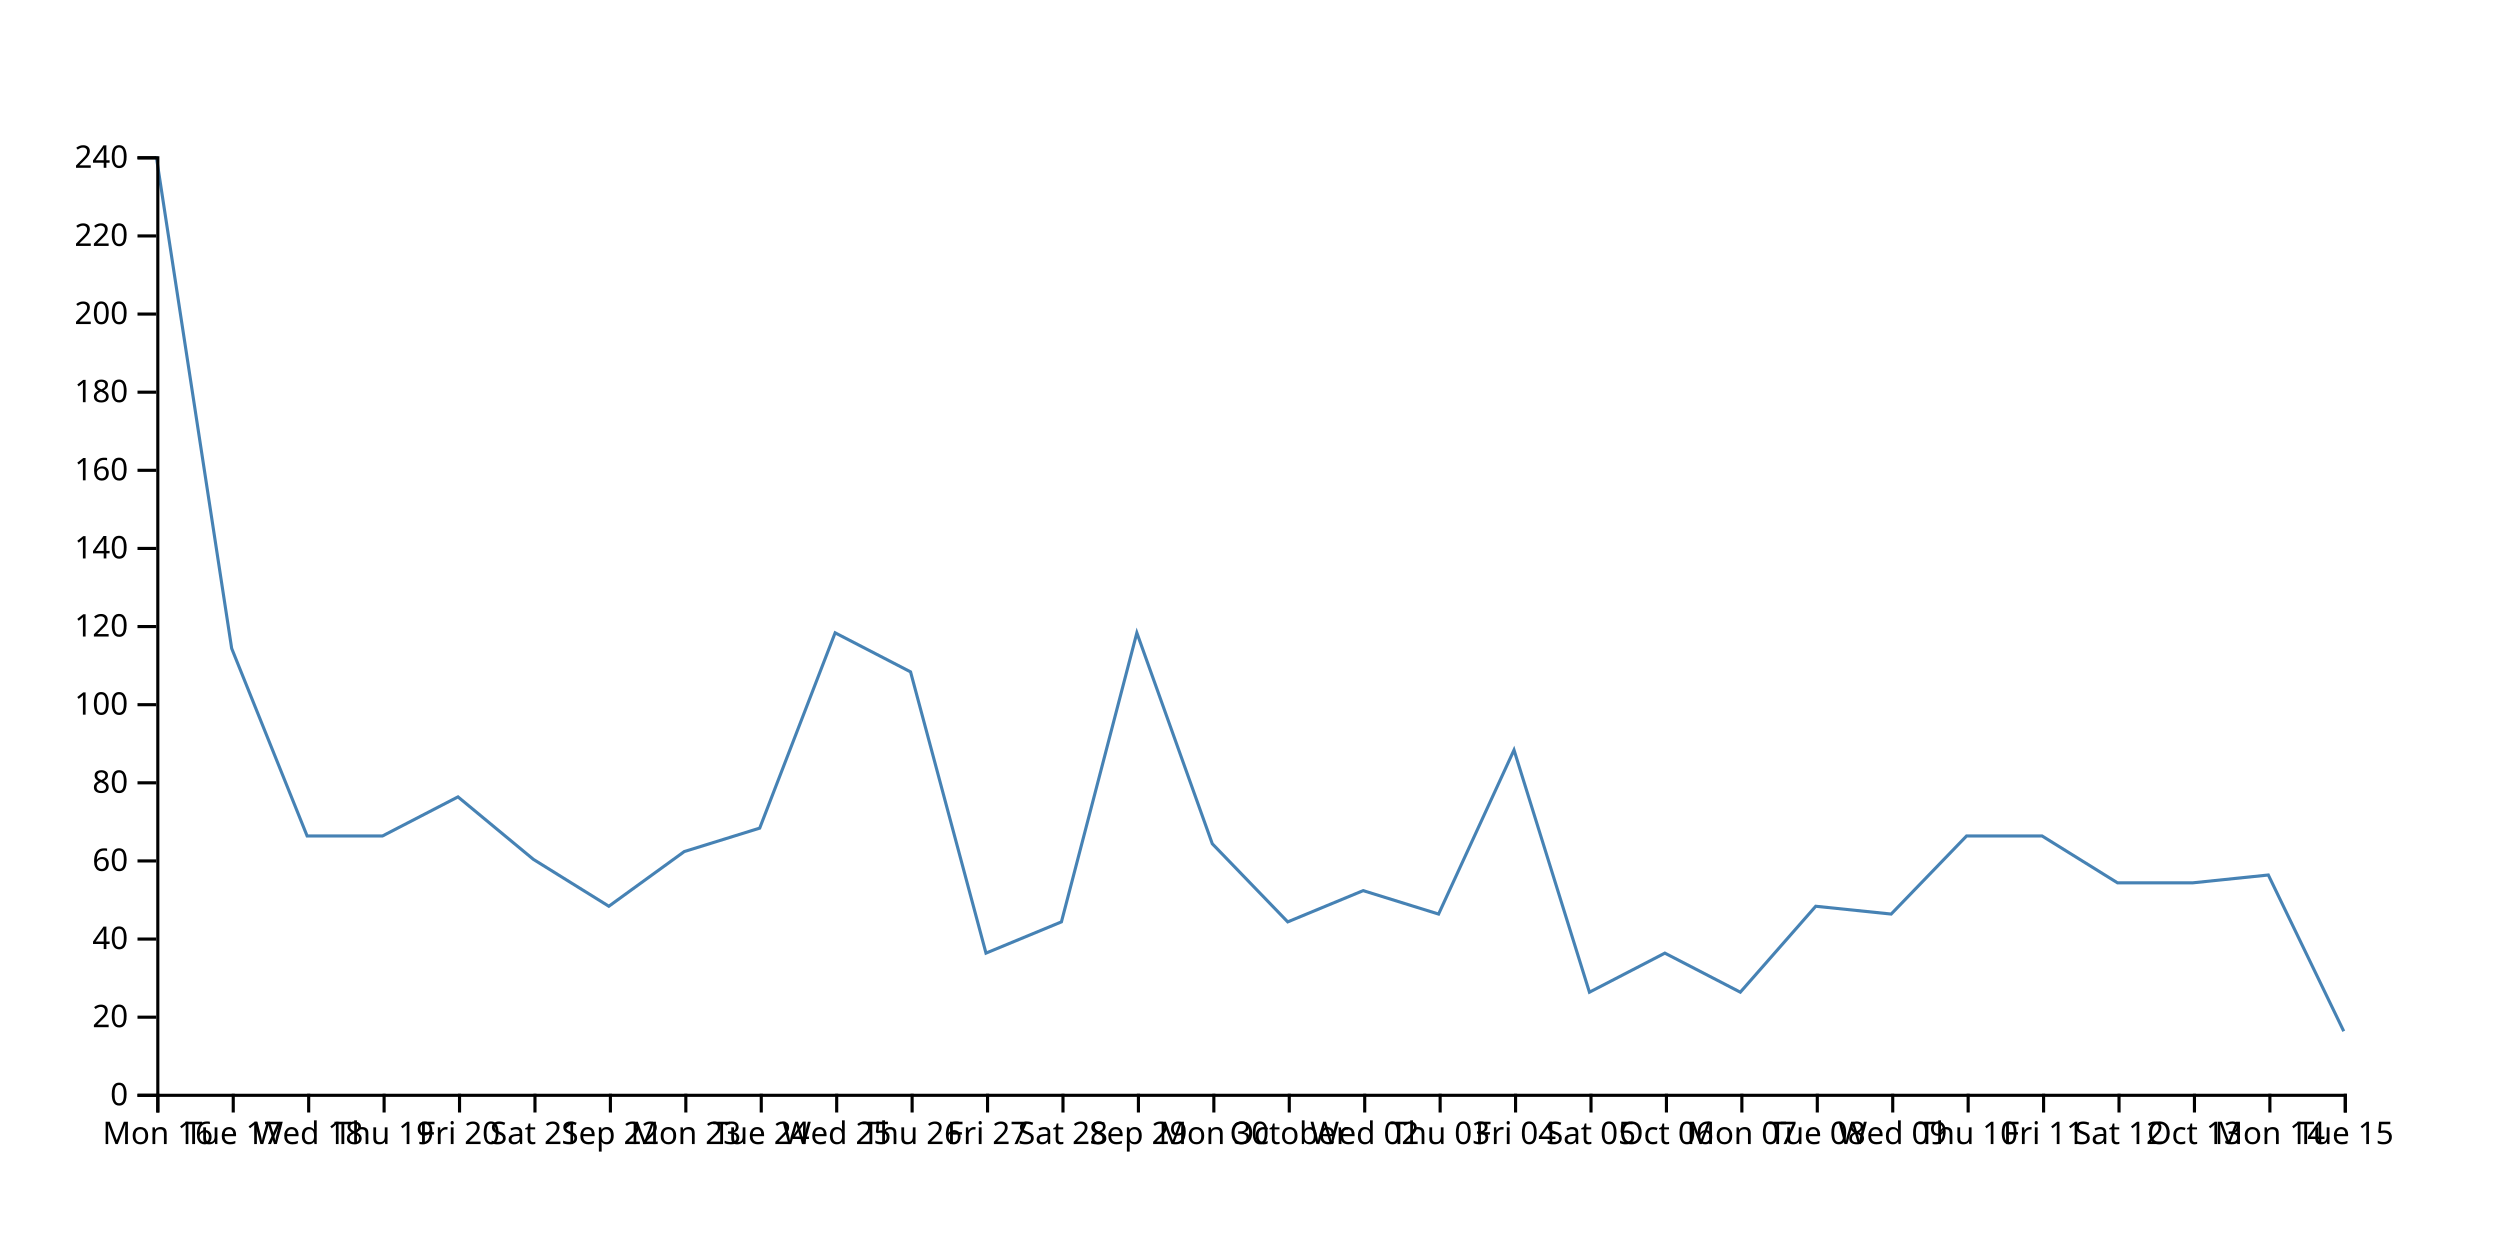
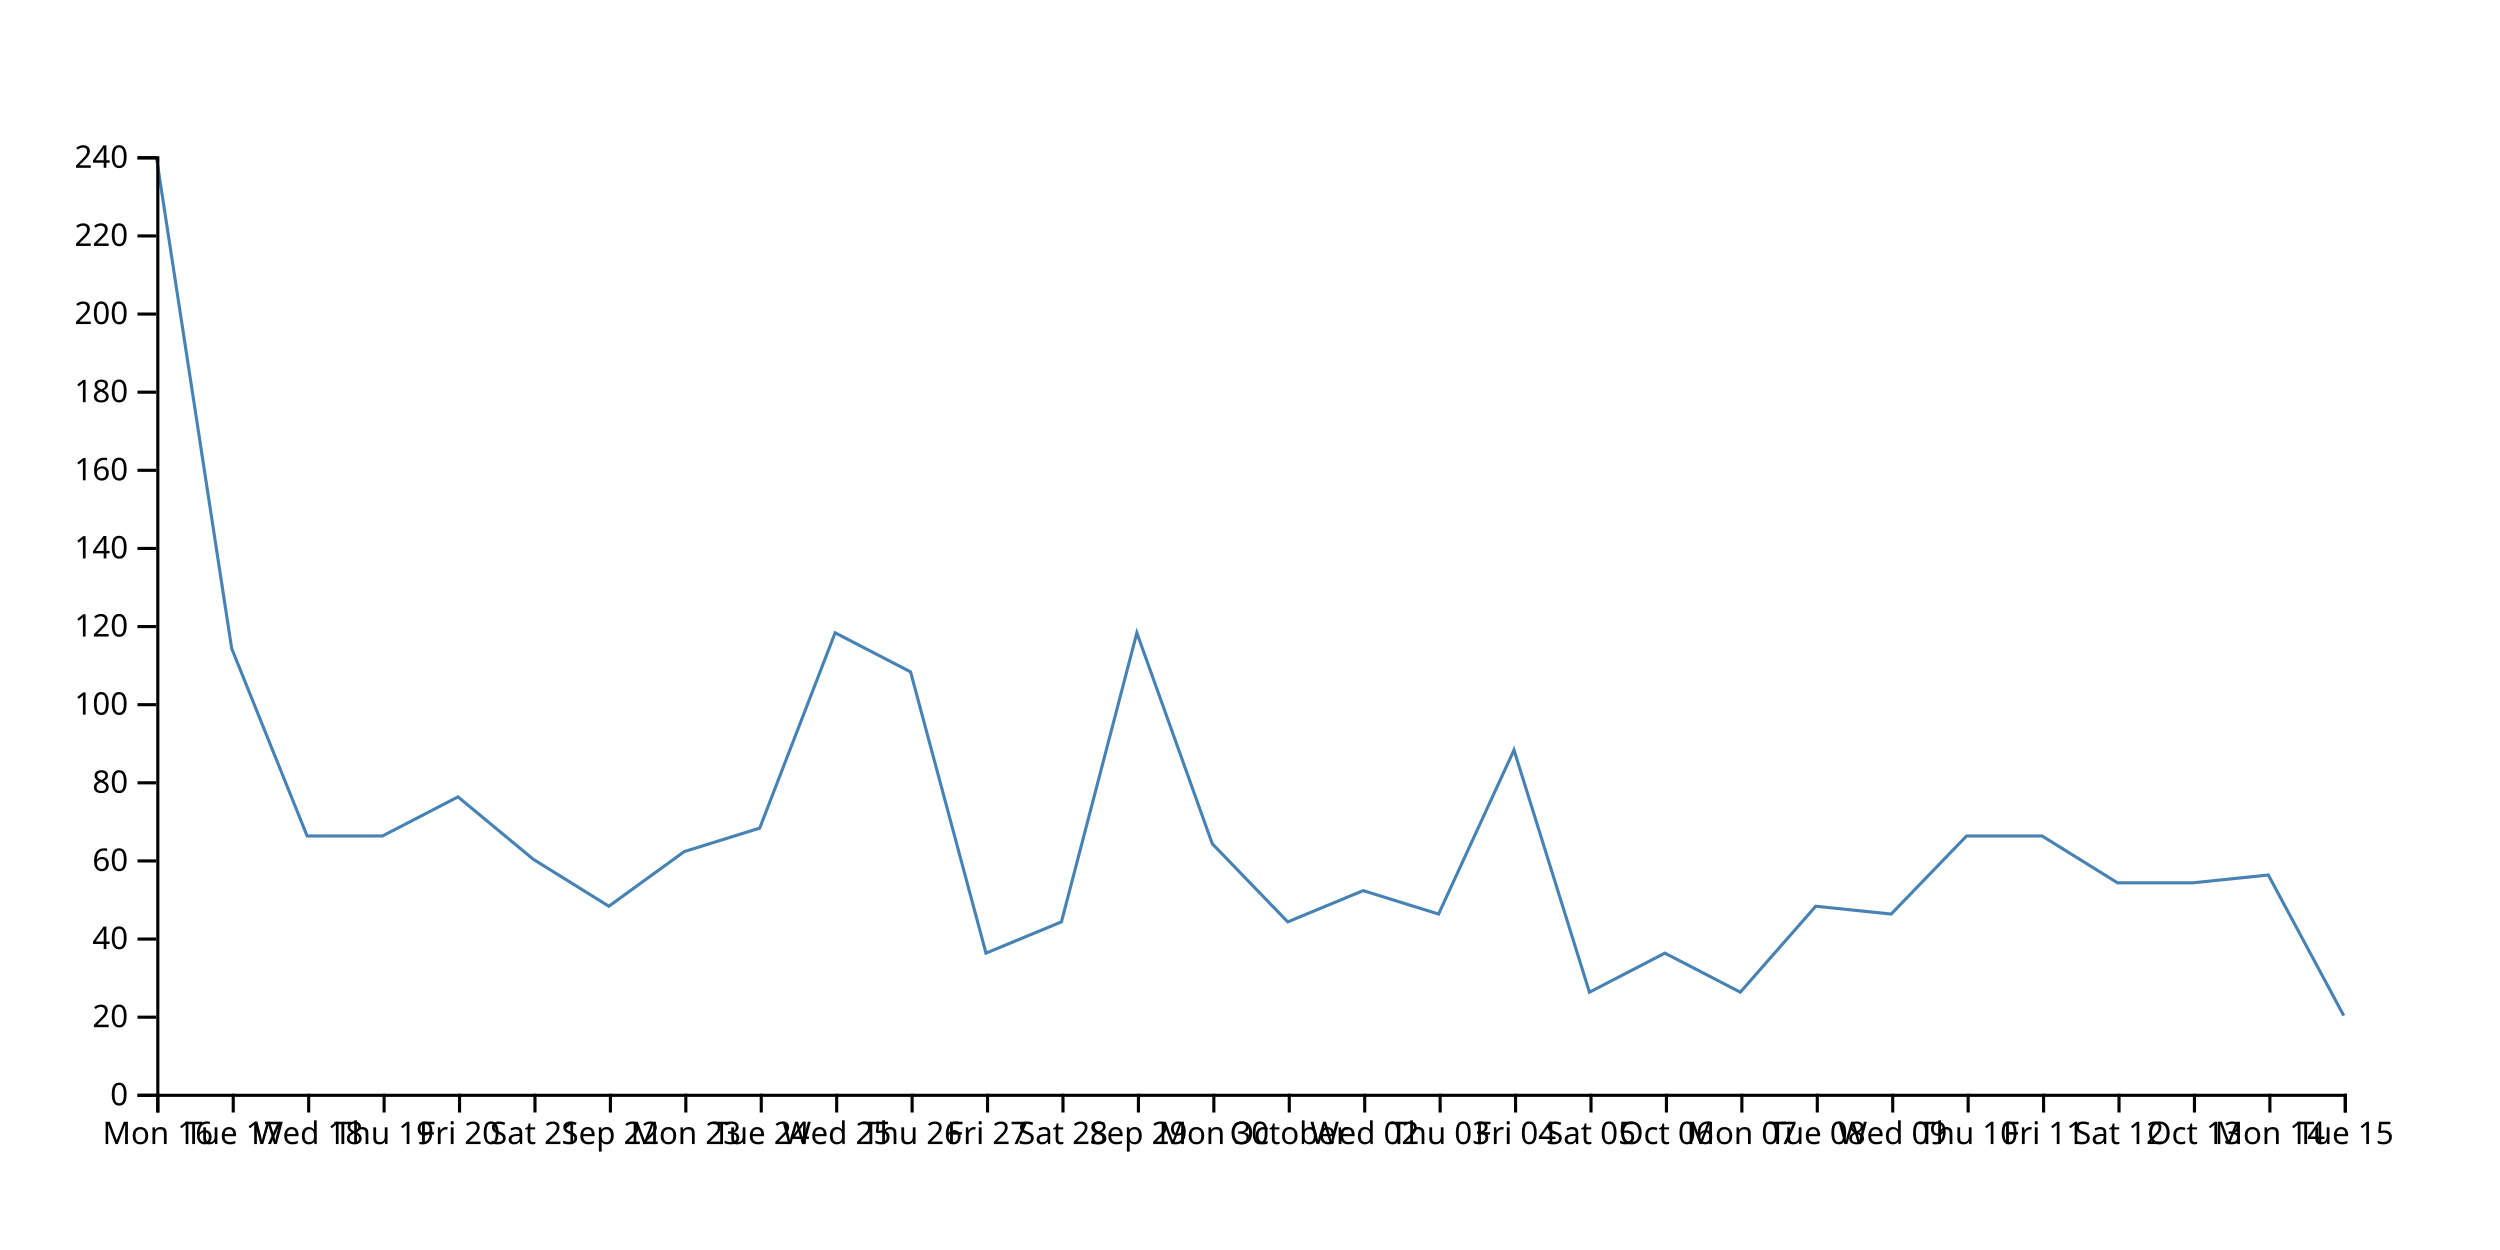
<svg xmlns="http://www.w3.org/2000/svg" width="800" height="400">
-   <path d="M750,330L725.862,280L701.724,282.5L677.586,282.5L653.448,267.5L629.31,267.5L605.172,292.5L581.034,290L556.897,317.5L532.759,305L508.621,317.5L484.483,240L460.345,292.5L436.207,285L412.069,295L387.931,270L363.793,202.5L339.655,295L315.517,305L291.379,215L267.241,202.5L243.103,265L218.966,272.5L194.828,290L170.69,275L146.552,255L122.414,267.5L98.276,267.5L74.138,207.5L50,50" fill="none" stroke="steelblue" />
+   <path d="M750,325L725.862,280L701.724,282.5L677.586,282.5L653.448,267.5L629.31,267.5L605.172,292.5L581.034,290L556.897,317.5L532.759,305L508.621,317.5L484.483,240L460.345,292.5L436.207,285L412.069,295L387.931,270L363.793,202.5L339.655,295L315.517,305L291.379,215L267.241,202.5L243.103,265L218.966,272.5L194.828,290L170.69,275L146.552,255L122.414,267.5L98.276,267.5L74.138,207.5L50,50" fill="none" stroke="steelblue" />
  <g transform="translate(0,350)" fill="none" font-size="10" font-family="sans-serif" text-anchor="middle">
    <path class="domain" stroke="currentColor" d="M50.5,6V0.5H750.5V6" />
    <g class="tick" opacity="1" transform="translate(50.5,0)">
      <line stroke="currentColor" y2="6" />
      <text fill="currentColor" y="9" dy="0.71em">Mon 16</text>
    </g>
    <g class="tick" opacity="1" transform="translate(74.63793,0)">
      <line stroke="currentColor" y2="6" />
      <text fill="currentColor" y="9" dy="0.71em">Tue 17</text>
    </g>
    <g class="tick" opacity="1" transform="translate(98.77586,0)">
      <line stroke="currentColor" y2="6" />
      <text fill="currentColor" y="9" dy="0.71em">Wed 18</text>
    </g>
    <g class="tick" opacity="1" transform="translate(122.9138,0)">
      <line stroke="currentColor" y2="6" />
      <text fill="currentColor" y="9" dy="0.71em">Thu 19</text>
    </g>
    <g class="tick" opacity="1" transform="translate(147.0517,0)">
      <line stroke="currentColor" y2="6" />
      <text fill="currentColor" y="9" dy="0.71em">Fri 20</text>
    </g>
    <g class="tick" opacity="1" transform="translate(171.1897,0)">
      <line stroke="currentColor" y2="6" />
      <text fill="currentColor" y="9" dy="0.71em">Sat 21</text>
    </g>
    <g class="tick" opacity="1" transform="translate(195.3276,0)">
      <line stroke="currentColor" y2="6" />
      <text fill="currentColor" y="9" dy="0.71em">Sep 22</text>
    </g>
    <g class="tick" opacity="1" transform="translate(219.4655,0)">
      <line stroke="currentColor" y2="6" />
      <text fill="currentColor" y="9" dy="0.71em">Mon 23</text>
    </g>
    <g class="tick" opacity="1" transform="translate(243.6034,0)">
      <line stroke="currentColor" y2="6" />
      <text fill="currentColor" y="9" dy="0.71em">Tue 24</text>
    </g>
    <g class="tick" opacity="1" transform="translate(267.7414,0)">
      <line stroke="currentColor" y2="6" />
      <text fill="currentColor" y="9" dy="0.71em">Wed 25</text>
    </g>
    <g class="tick" opacity="1" transform="translate(291.8793,0)">
      <line stroke="currentColor" y2="6" />
      <text fill="currentColor" y="9" dy="0.71em">Thu 26</text>
    </g>
    <g class="tick" opacity="1" transform="translate(316.0172,0)">
      <line stroke="currentColor" y2="6" />
      <text fill="currentColor" y="9" dy="0.71em">Fri 27</text>
    </g>
    <g class="tick" opacity="1" transform="translate(340.1552,0)">
      <line stroke="currentColor" y2="6" />
      <text fill="currentColor" y="9" dy="0.71em">Sat 28</text>
    </g>
    <g class="tick" opacity="1" transform="translate(364.2931,0)">
      <line stroke="currentColor" y2="6" />
      <text fill="currentColor" y="9" dy="0.71em">Sep 29</text>
    </g>
    <g class="tick" opacity="1" transform="translate(388.431,0)">
      <line stroke="currentColor" y2="6" />
      <text fill="currentColor" y="9" dy="0.71em">Mon 30</text>
    </g>
    <g class="tick" opacity="1" transform="translate(412.569,0)">
      <line stroke="currentColor" y2="6" />
      <text fill="currentColor" y="9" dy="0.71em">October</text>
    </g>
    <g class="tick" opacity="1" transform="translate(436.7069,0)">
      <line stroke="currentColor" y2="6" />
      <text fill="currentColor" y="9" dy="0.71em">Wed 02</text>
    </g>
    <g class="tick" opacity="1" transform="translate(460.8448,0)">
      <line stroke="currentColor" y2="6" />
      <text fill="currentColor" y="9" dy="0.71em">Thu 03</text>
    </g>
    <g class="tick" opacity="1" transform="translate(484.9828,0)">
      <line stroke="currentColor" y2="6" />
      <text fill="currentColor" y="9" dy="0.71em">Fri 04</text>
    </g>
    <g class="tick" opacity="1" transform="translate(509.1207,0)">
      <line stroke="currentColor" y2="6" />
      <text fill="currentColor" y="9" dy="0.71em">Sat 05</text>
    </g>
    <g class="tick" opacity="1" transform="translate(533.2586,0)">
      <line stroke="currentColor" y2="6" />
      <text fill="currentColor" y="9" dy="0.71em">Oct 06</text>
    </g>
    <g class="tick" opacity="1" transform="translate(557.3966,0)">
      <line stroke="currentColor" y2="6" />
      <text fill="currentColor" y="9" dy="0.71em">Mon 07</text>
    </g>
    <g class="tick" opacity="1" transform="translate(581.5345,0)">
      <line stroke="currentColor" y2="6" />
      <text fill="currentColor" y="9" dy="0.71em">Tue 08</text>
    </g>
    <g class="tick" opacity="1" transform="translate(605.6724,0)">
      <line stroke="currentColor" y2="6" />
      <text fill="currentColor" y="9" dy="0.71em">Wed 09</text>
    </g>
    <g class="tick" opacity="1" transform="translate(629.8103,0)">
      <line stroke="currentColor" y2="6" />
      <text fill="currentColor" y="9" dy="0.71em">Thu 10</text>
    </g>
    <g class="tick" opacity="1" transform="translate(653.9483,0)">
      <line stroke="currentColor" y2="6" />
      <text fill="currentColor" y="9" dy="0.71em">Fri 11</text>
    </g>
    <g class="tick" opacity="1" transform="translate(678.0862,0)">
      <line stroke="currentColor" y2="6" />
      <text fill="currentColor" y="9" dy="0.71em">Sat 12</text>
    </g>
    <g class="tick" opacity="1" transform="translate(702.2241,0)">
      <line stroke="currentColor" y2="6" />
      <text fill="currentColor" y="9" dy="0.71em">Oct 13</text>
    </g>
    <g class="tick" opacity="1" transform="translate(726.3621,0)">
      <line stroke="currentColor" y2="6" />
      <text fill="currentColor" y="9" dy="0.71em">Mon 14</text>
    </g>
    <g class="tick" opacity="1" transform="translate(750.5,0)">
      <line stroke="currentColor" y2="6" />
      <text fill="currentColor" y="9" dy="0.71em">Tue 15</text>
    </g>
  </g>
  <g transform="translate(50,0)" fill="none" font-size="10" font-family="sans-serif" text-anchor="end">
    <path class="domain" stroke="currentColor" d="M-6,350.5H0.5V50.5H-6" />
    <g class="tick" opacity="1" transform="translate(0,350.5)">
      <line stroke="currentColor" x2="-6" />
      <text fill="currentColor" x="-9" dy="0.32em">0</text>
    </g>
    <g class="tick" opacity="1" transform="translate(0,325.5)">
      <line stroke="currentColor" x2="-6" />
      <text fill="currentColor" x="-9" dy="0.32em">20</text>
    </g>
    <g class="tick" opacity="1" transform="translate(0,300.5)">
      <line stroke="currentColor" x2="-6" />
      <text fill="currentColor" x="-9" dy="0.32em">40</text>
    </g>
    <g class="tick" opacity="1" transform="translate(0,275.5)">
      <line stroke="currentColor" x2="-6" />
      <text fill="currentColor" x="-9" dy="0.32em">60</text>
    </g>
    <g class="tick" opacity="1" transform="translate(0,250.5)">
      <line stroke="currentColor" x2="-6" />
      <text fill="currentColor" x="-9" dy="0.32em">80</text>
    </g>
    <g class="tick" opacity="1" transform="translate(0,225.5)">
      <line stroke="currentColor" x2="-6" />
      <text fill="currentColor" x="-9" dy="0.32em">100</text>
    </g>
    <g class="tick" opacity="1" transform="translate(0,200.5)">
      <line stroke="currentColor" x2="-6" />
      <text fill="currentColor" x="-9" dy="0.32em">120</text>
    </g>
    <g class="tick" opacity="1" transform="translate(0,175.5)">
      <line stroke="currentColor" x2="-6" />
      <text fill="currentColor" x="-9" dy="0.32em">140</text>
    </g>
    <g class="tick" opacity="1" transform="translate(0,150.5)">
      <line stroke="currentColor" x2="-6" />
      <text fill="currentColor" x="-9" dy="0.32em">160</text>
    </g>
    <g class="tick" opacity="1" transform="translate(0,125.5)">
      <line stroke="currentColor" x2="-6" />
      <text fill="currentColor" x="-9" dy="0.32em">180</text>
    </g>
    <g class="tick" opacity="1" transform="translate(0,100.5)">
      <line stroke="currentColor" x2="-6" />
      <text fill="currentColor" x="-9" dy="0.32em">200</text>
    </g>
    <g class="tick" opacity="1" transform="translate(0,75.5)">
      <line stroke="currentColor" x2="-6" />
      <text fill="currentColor" x="-9" dy="0.32em">220</text>
    </g>
    <g class="tick" opacity="1" transform="translate(0,50.5)">
      <line stroke="currentColor" x2="-6" />
      <text fill="currentColor" x="-9" dy="0.32em">240</text>
    </g>
  </g>
</svg>
